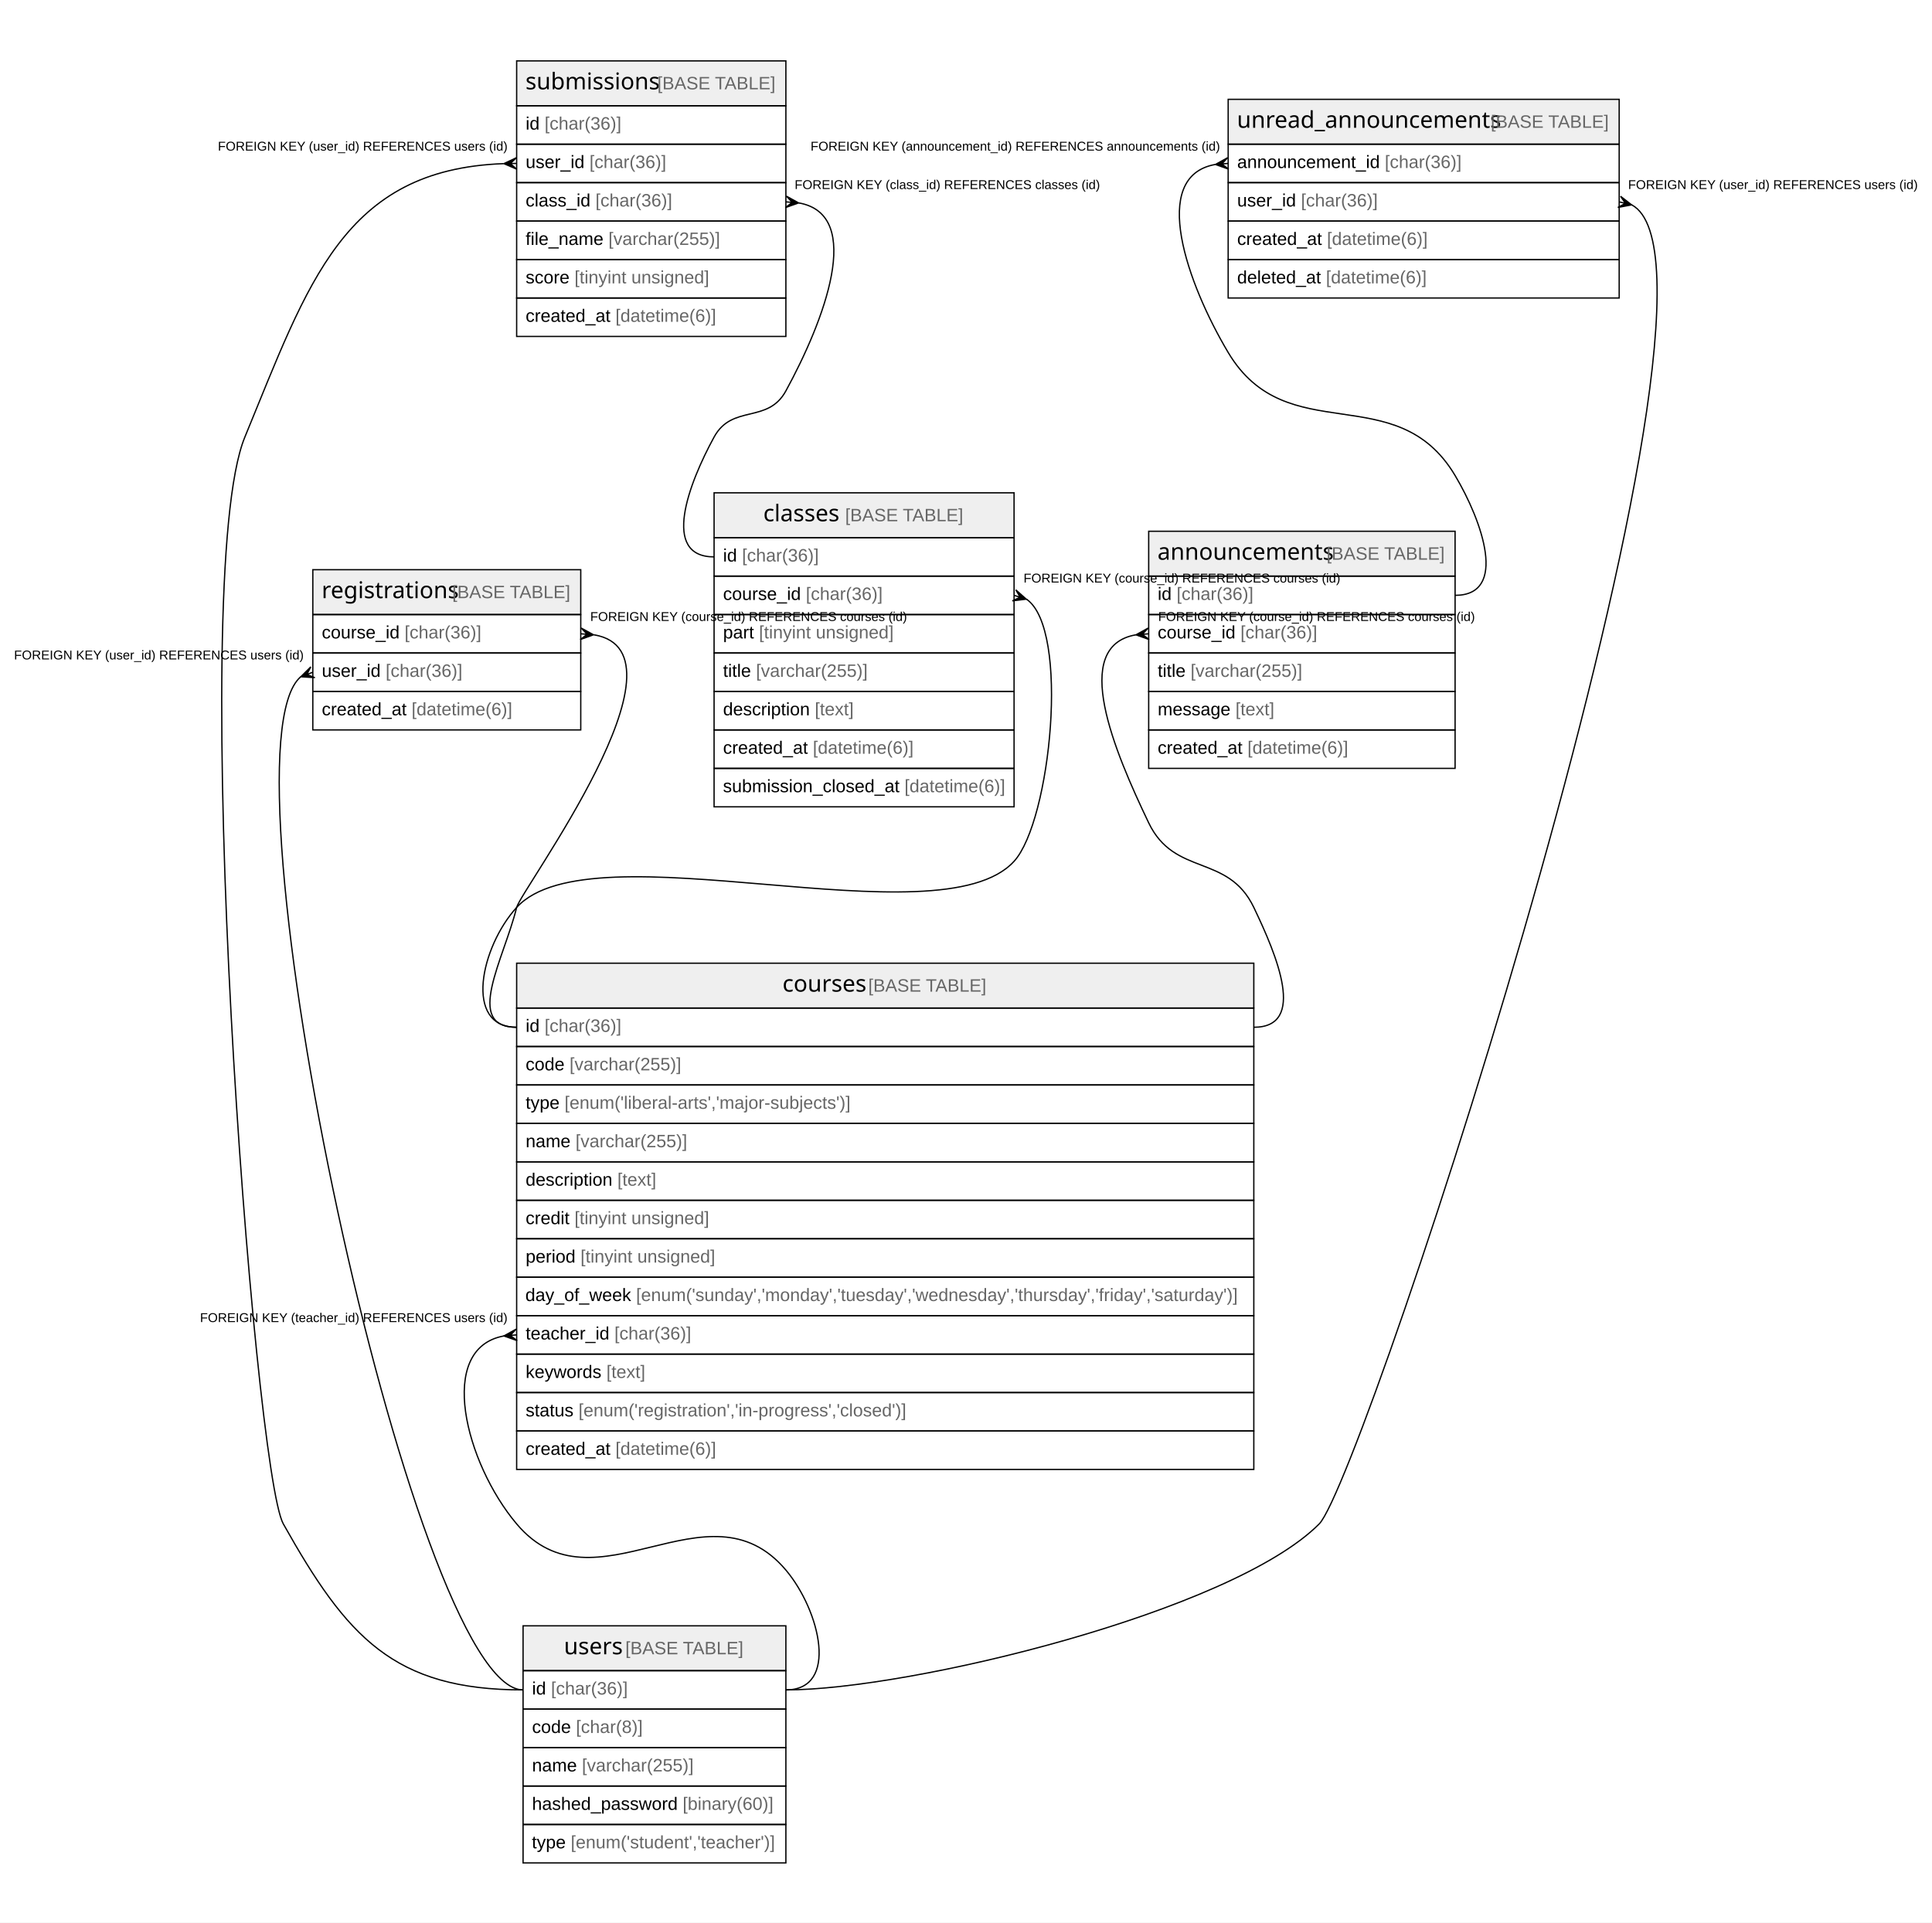
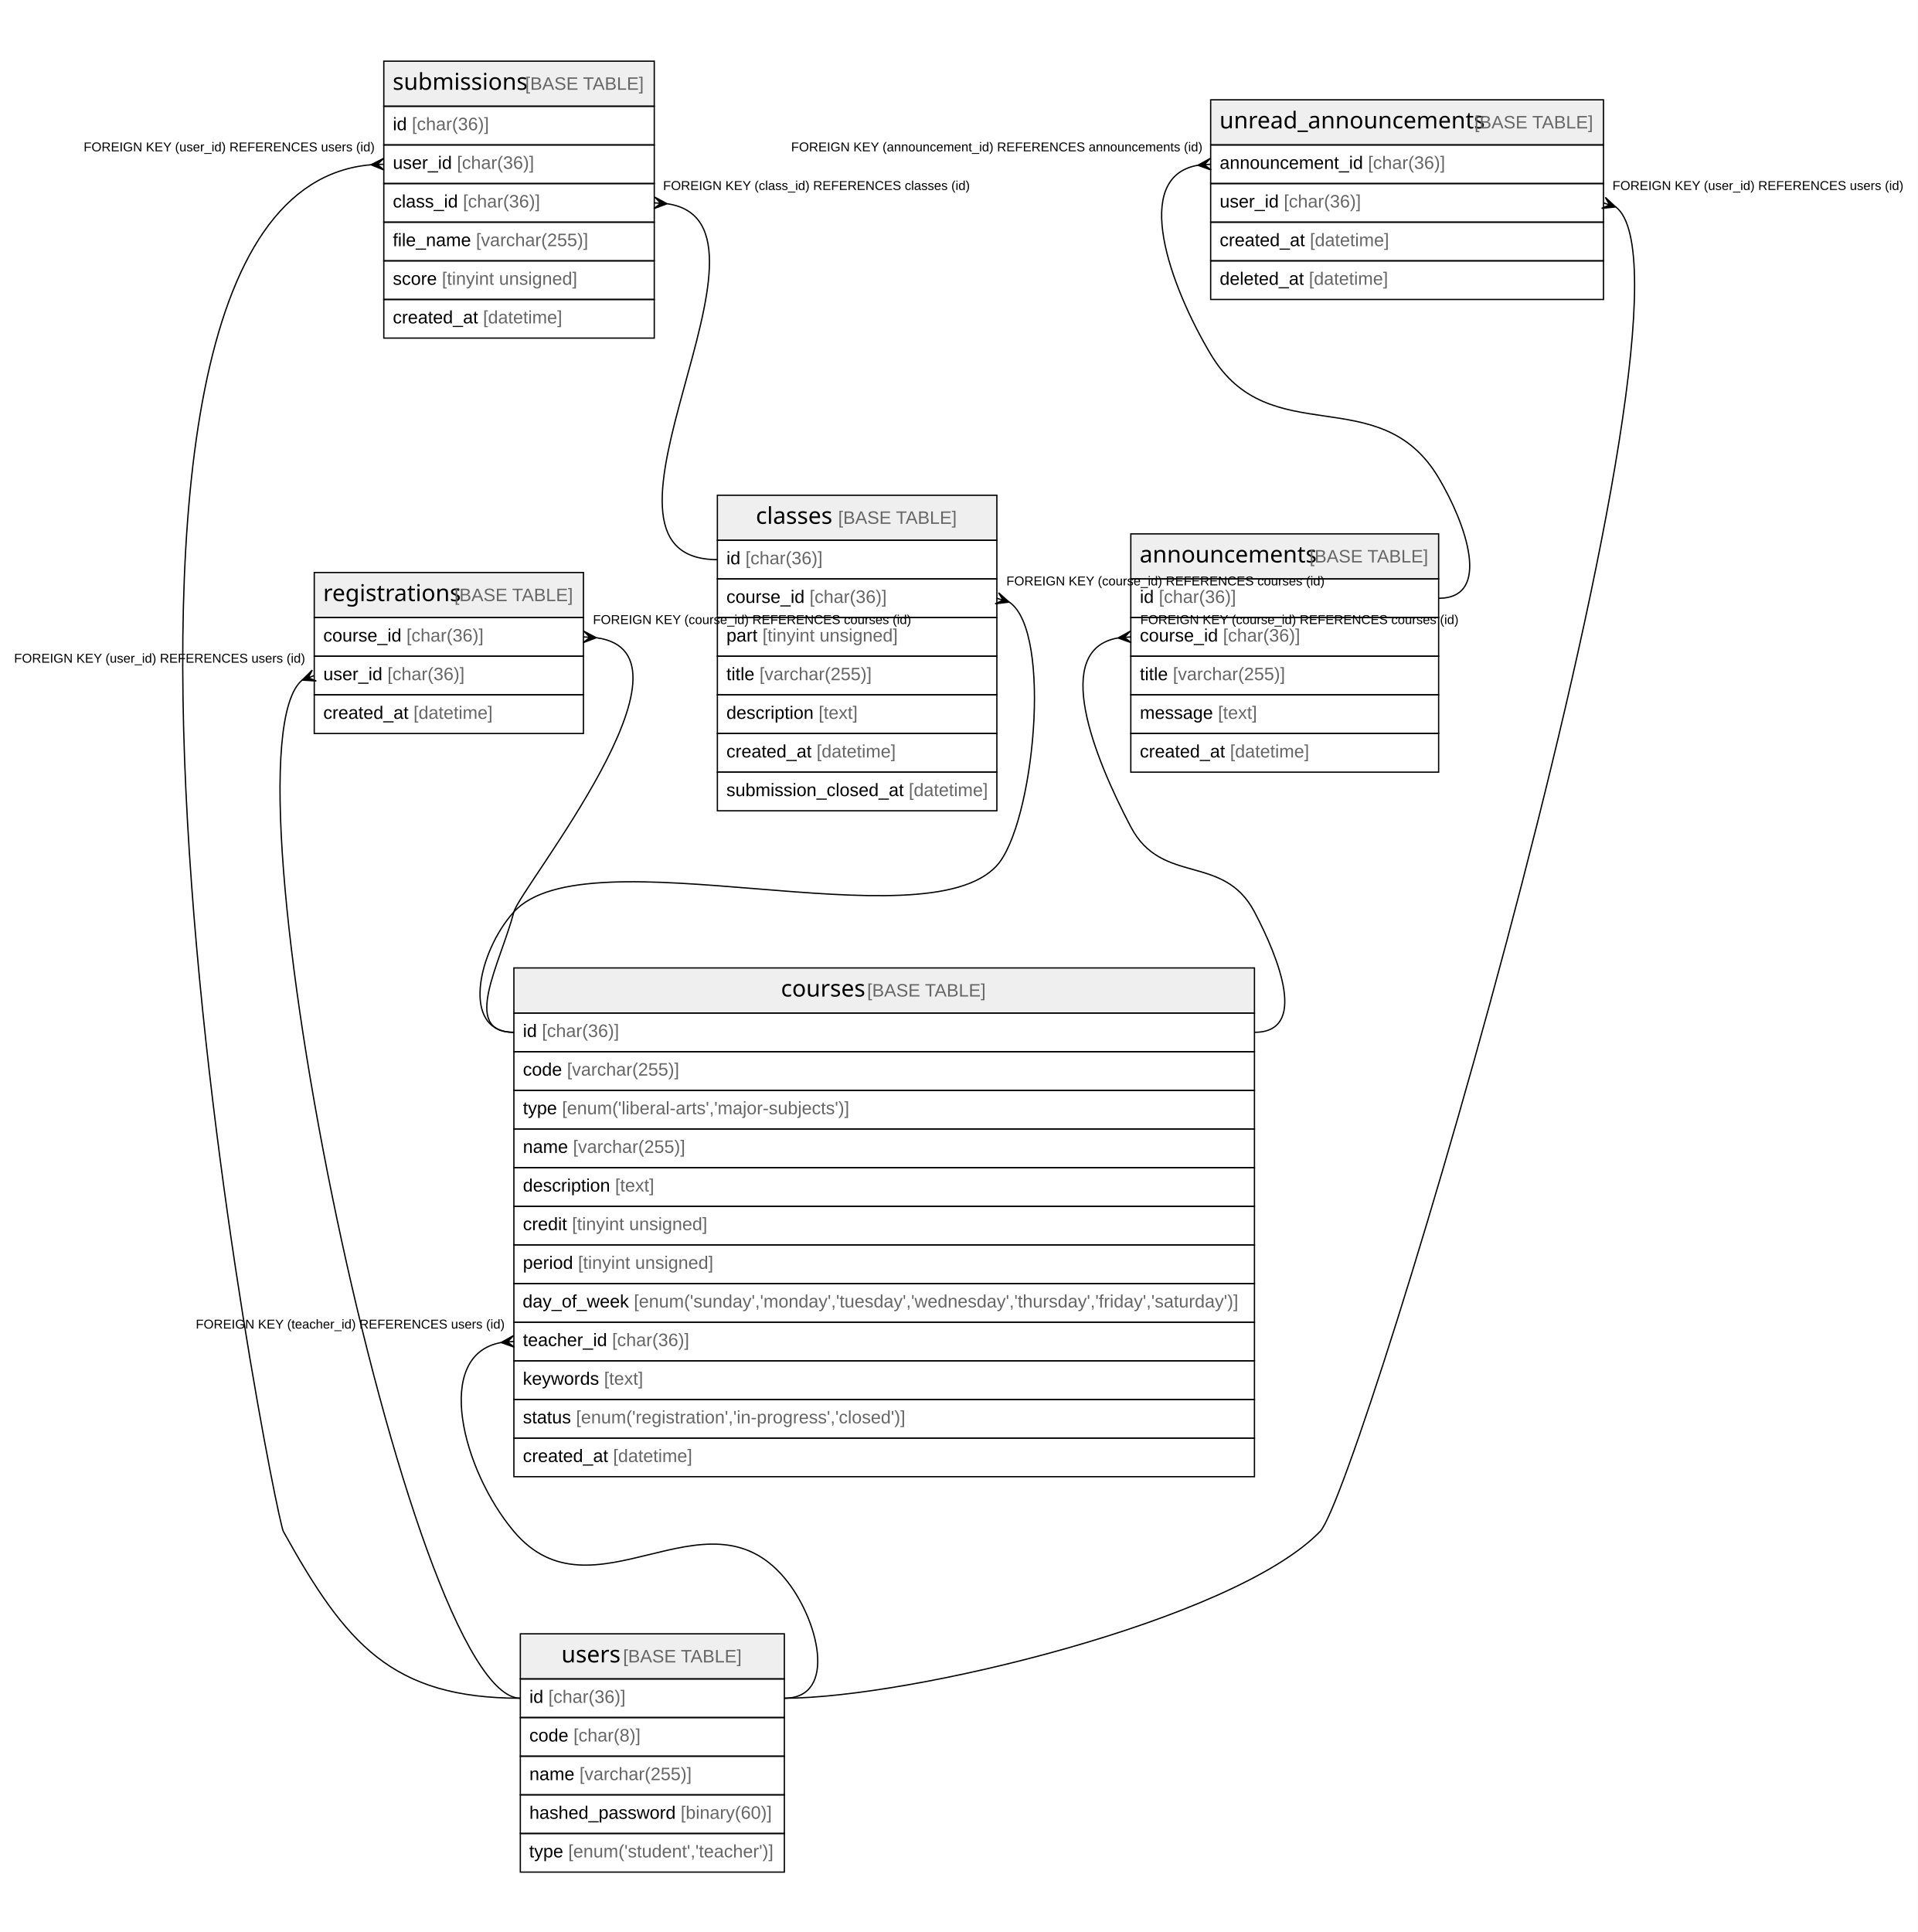
- <svg xmlns="http://www.w3.org/2000/svg" width="1507pt" height="1500pt" viewBox="0.00 0.00 1507.00 1500.00">
+ <svg xmlns="http://www.w3.org/2000/svg" width="1489pt" height="1500pt" viewBox="0.00 0.00 1489.00 1500.00">
  <g id="graph0" class="graph" transform="scale(1 1) rotate(0) translate(4 1496)">
-     <polygon fill="#ffffff" stroke="transparent" points="-4,4 -4,-1496 1503,-1496 1503,4 -4,4" />
+     <polygon fill="#ffffff" stroke="transparent" points="-4,4 -4,-1496 1485,-1496 1485,4 -4,4" />
    <g id="node1" class="node">
-       <polygon fill="#efefef" stroke="transparent" points="892,-1046.5 892,-1081.5 1131,-1081.5 1131,-1046.5 892,-1046.5" />
-       <polygon fill="none" stroke="#000000" points="892,-1046.5 892,-1081.5 1131,-1081.5 1131,-1046.5 892,-1046.5" />
-       <text text-anchor="start" x="898.848" y="-1059.3" font-family="Arial Bold" font-size="18.00" fill="#000000">announcements</text>
-       <text text-anchor="start" x="1026.898" y="-1059.3" font-family="Arial" font-size="14.00" fill="#000000"> </text>
-       <text text-anchor="start" x="1030.789" y="-1059.3" font-family="Arial" font-size="14.00" fill="#666666">[BASE TABLE]</text>
-       <polygon fill="none" stroke="#000000" points="892,-1016.5 892,-1046.5 1131,-1046.5 1131,-1016.5 892,-1016.5" />
-       <text text-anchor="start" x="899" y="-1027.9" font-family="Arial" font-size="14.00" fill="#000000">id </text>
-       <text text-anchor="start" x="913.78" y="-1027.9" font-family="Arial" font-size="14.00" fill="#666666">[char(36)]</text>
-       <polygon fill="none" stroke="#000000" points="892,-986.5 892,-1016.5 1131,-1016.5 1131,-986.5 892,-986.5" />
-       <text text-anchor="start" x="899" y="-997.9" font-family="Arial" font-size="14.00" fill="#000000">course_id </text>
-       <text text-anchor="start" x="963.571" y="-997.9" font-family="Arial" font-size="14.00" fill="#666666">[char(36)]</text>
-       <polygon fill="none" stroke="#000000" points="892,-956.5 892,-986.5 1131,-986.5 1131,-956.5 892,-956.5" />
-       <text text-anchor="start" x="899" y="-967.9" font-family="Arial" font-size="14.00" fill="#000000">title </text>
-       <text text-anchor="start" x="924.668" y="-967.9" font-family="Arial" font-size="14.00" fill="#666666">[varchar(255)]</text>
-       <polygon fill="none" stroke="#000000" points="892,-926.5 892,-956.5 1131,-956.5 1131,-926.5 892,-926.5" />
-       <text text-anchor="start" x="899" y="-937.9" font-family="Arial" font-size="14.00" fill="#000000">message </text>
-       <text text-anchor="start" x="959.682" y="-937.9" font-family="Arial" font-size="14.00" fill="#666666">[text]</text>
-       <polygon fill="none" stroke="#000000" points="892,-896.5 892,-926.5 1131,-926.5 1131,-896.5 892,-896.5" />
-       <text text-anchor="start" x="899" y="-907.9" font-family="Arial" font-size="14.00" fill="#000000">created_at </text>
-       <text text-anchor="start" x="969.028" y="-907.9" font-family="Arial" font-size="14.00" fill="#666666">[datetime(6)]</text>
+       <polygon fill="#efefef" stroke="transparent" points="874,-1046.5 874,-1081.5 1113,-1081.5 1113,-1046.5 874,-1046.5" />
+       <polygon fill="none" stroke="#000000" points="874,-1046.5 874,-1081.5 1113,-1081.5 1113,-1046.5 874,-1046.5" />
+       <text text-anchor="start" x="880.848" y="-1059.3" font-family="Arial Bold" font-size="18.00" fill="#000000">announcements</text>
+       <text text-anchor="start" x="1008.898" y="-1059.3" font-family="Arial" font-size="14.00" fill="#000000"> </text>
+       <text text-anchor="start" x="1012.789" y="-1059.3" font-family="Arial" font-size="14.00" fill="#666666">[BASE TABLE]</text>
+       <polygon fill="none" stroke="#000000" points="874,-1016.5 874,-1046.5 1113,-1046.5 1113,-1016.5 874,-1016.5" />
+       <text text-anchor="start" x="881" y="-1027.9" font-family="Arial" font-size="14.00" fill="#000000">id </text>
+       <text text-anchor="start" x="895.78" y="-1027.9" font-family="Arial" font-size="14.00" fill="#666666">[char(36)]</text>
+       <polygon fill="none" stroke="#000000" points="874,-986.5 874,-1016.5 1113,-1016.5 1113,-986.5 874,-986.5" />
+       <text text-anchor="start" x="881" y="-997.9" font-family="Arial" font-size="14.00" fill="#000000">course_id </text>
+       <text text-anchor="start" x="945.571" y="-997.9" font-family="Arial" font-size="14.00" fill="#666666">[char(36)]</text>
+       <polygon fill="none" stroke="#000000" points="874,-956.5 874,-986.5 1113,-986.5 1113,-956.5 874,-956.5" />
+       <text text-anchor="start" x="881" y="-967.9" font-family="Arial" font-size="14.00" fill="#000000">title </text>
+       <text text-anchor="start" x="906.668" y="-967.9" font-family="Arial" font-size="14.00" fill="#666666">[varchar(255)]</text>
+       <polygon fill="none" stroke="#000000" points="874,-926.5 874,-956.5 1113,-956.5 1113,-926.5 874,-926.5" />
+       <text text-anchor="start" x="881" y="-937.9" font-family="Arial" font-size="14.00" fill="#000000">message </text>
+       <text text-anchor="start" x="941.682" y="-937.9" font-family="Arial" font-size="14.00" fill="#666666">[text]</text>
+       <polygon fill="none" stroke="#000000" points="874,-896.5 874,-926.5 1113,-926.5 1113,-896.5 874,-896.5" />
+       <text text-anchor="start" x="881" y="-907.9" font-family="Arial" font-size="14.00" fill="#000000">created_at </text>
+       <text text-anchor="start" x="951.028" y="-907.9" font-family="Arial" font-size="14.00" fill="#666666">[datetime]</text>
    </g>
    <g id="node3" class="node">
-       <polygon fill="#efefef" stroke="transparent" points="399,-709.5 399,-744.5 974,-744.5 974,-709.5 399,-709.5" />
-       <polygon fill="none" stroke="#000000" points="399,-709.5 399,-744.5 974,-744.5 974,-709.5 399,-709.5" />
-       <text text-anchor="start" x="606.368" y="-722.3" font-family="Arial Bold" font-size="18.00" fill="#000000">courses</text>
-       <text text-anchor="start" x="669.379" y="-722.3" font-family="Arial" font-size="14.00" fill="#000000"> </text>
-       <text text-anchor="start" x="673.269" y="-722.3" font-family="Arial" font-size="14.00" fill="#666666">[BASE TABLE]</text>
-       <polygon fill="none" stroke="#000000" points="399,-679.5 399,-709.5 974,-709.5 974,-679.5 399,-679.5" />
-       <text text-anchor="start" x="406" y="-690.9" font-family="Arial" font-size="14.00" fill="#000000">id </text>
-       <text text-anchor="start" x="420.78" y="-690.9" font-family="Arial" font-size="14.00" fill="#666666">[char(36)]</text>
-       <polygon fill="none" stroke="#000000" points="399,-649.5 399,-679.5 974,-679.5 974,-649.5 399,-649.5" />
-       <text text-anchor="start" x="406" y="-660.9" font-family="Arial" font-size="14.00" fill="#000000">code </text>
-       <text text-anchor="start" x="440.238" y="-660.9" font-family="Arial" font-size="14.00" fill="#666666">[varchar(255)]</text>
-       <polygon fill="none" stroke="#000000" points="399,-619.5 399,-649.5 974,-649.5 974,-619.5 399,-619.5" />
-       <text text-anchor="start" x="406" y="-630.9" font-family="Arial" font-size="14.00" fill="#000000">type </text>
-       <text text-anchor="start" x="436.346" y="-630.9" font-family="Arial" font-size="14.00" fill="#666666">[enum('liberal-arts','major-subjects')]</text>
-       <polygon fill="none" stroke="#000000" points="399,-589.5 399,-619.5 974,-619.5 974,-589.5 399,-589.5" />
-       <text text-anchor="start" x="406" y="-600.9" font-family="Arial" font-size="14.00" fill="#000000">name </text>
-       <text text-anchor="start" x="444.899" y="-600.9" font-family="Arial" font-size="14.00" fill="#666666">[varchar(255)]</text>
-       <polygon fill="none" stroke="#000000" points="399,-559.5 399,-589.5 974,-589.5 974,-559.5 399,-559.5" />
-       <text text-anchor="start" x="406" y="-570.9" font-family="Arial" font-size="14.00" fill="#000000">description </text>
-       <text text-anchor="start" x="477.568" y="-570.9" font-family="Arial" font-size="14.00" fill="#666666">[text]</text>
-       <polygon fill="none" stroke="#000000" points="399,-529.5 399,-559.5 974,-559.5 974,-529.5 399,-529.5" />
-       <text text-anchor="start" x="406" y="-540.9" font-family="Arial" font-size="14.00" fill="#000000">credit </text>
-       <text text-anchor="start" x="444.114" y="-540.9" font-family="Arial" font-size="14.00" fill="#666666">[tinyint unsigned]</text>
-       <polygon fill="none" stroke="#000000" points="399,-499.5 399,-529.5 974,-529.5 974,-499.5 399,-499.5" />
-       <text text-anchor="start" x="406" y="-510.9" font-family="Arial" font-size="14.00" fill="#000000">period </text>
-       <text text-anchor="start" x="448.788" y="-510.9" font-family="Arial" font-size="14.00" fill="#666666">[tinyint unsigned]</text>
-       <polygon fill="none" stroke="#000000" points="399,-469.5 399,-499.5 974,-499.5 974,-469.5 399,-469.5" />
-       <text text-anchor="start" x="405.776" y="-480.9" font-family="Arial" font-size="14.00" fill="#000000">day_of_week </text>
-       <text text-anchor="start" x="492.142" y="-480.9" font-family="Arial" font-size="14.00" fill="#666666">[enum('sunday','monday','tuesday','wednesday','thursday','friday','saturday')]</text>
-       <polygon fill="none" stroke="#000000" points="399,-439.5 399,-469.5 974,-469.5 974,-439.5 399,-439.5" />
-       <text text-anchor="start" x="406" y="-450.9" font-family="Arial" font-size="14.00" fill="#000000">teacher_id </text>
-       <text text-anchor="start" x="475.244" y="-450.9" font-family="Arial" font-size="14.00" fill="#666666">[char(36)]</text>
-       <polygon fill="none" stroke="#000000" points="399,-409.5 399,-439.5 974,-439.5 974,-409.5 399,-409.5" />
-       <text text-anchor="start" x="406" y="-420.9" font-family="Arial" font-size="14.00" fill="#000000">keywords </text>
-       <text text-anchor="start" x="469.006" y="-420.9" font-family="Arial" font-size="14.00" fill="#666666">[text]</text>
-       <polygon fill="none" stroke="#000000" points="399,-379.5 399,-409.5 974,-409.5 974,-379.5 399,-379.5" />
-       <text text-anchor="start" x="406" y="-390.9" font-family="Arial" font-size="14.00" fill="#000000">status </text>
-       <text text-anchor="start" x="447.237" y="-390.9" font-family="Arial" font-size="14.00" fill="#666666">[enum('registration','in-progress','closed')]</text>
-       <polygon fill="none" stroke="#000000" points="399,-349.5 399,-379.5 974,-379.5 974,-349.5 399,-349.5" />
-       <text text-anchor="start" x="406" y="-360.9" font-family="Arial" font-size="14.00" fill="#000000">created_at </text>
-       <text text-anchor="start" x="476.028" y="-360.9" font-family="Arial" font-size="14.00" fill="#666666">[datetime(6)]</text>
+       <polygon fill="#efefef" stroke="transparent" points="395,-709.5 395,-744.5 970,-744.5 970,-709.5 395,-709.5" />
+       <polygon fill="none" stroke="#000000" points="395,-709.5 395,-744.5 970,-744.5 970,-709.5 395,-709.5" />
+       <text text-anchor="start" x="602.368" y="-722.3" font-family="Arial Bold" font-size="18.00" fill="#000000">courses</text>
+       <text text-anchor="start" x="665.379" y="-722.3" font-family="Arial" font-size="14.00" fill="#000000"> </text>
+       <text text-anchor="start" x="669.269" y="-722.3" font-family="Arial" font-size="14.00" fill="#666666">[BASE TABLE]</text>
+       <polygon fill="none" stroke="#000000" points="395,-679.5 395,-709.5 970,-709.5 970,-679.5 395,-679.5" />
+       <text text-anchor="start" x="402" y="-690.9" font-family="Arial" font-size="14.00" fill="#000000">id </text>
+       <text text-anchor="start" x="416.78" y="-690.9" font-family="Arial" font-size="14.00" fill="#666666">[char(36)]</text>
+       <polygon fill="none" stroke="#000000" points="395,-649.5 395,-679.5 970,-679.5 970,-649.5 395,-649.5" />
+       <text text-anchor="start" x="402" y="-660.9" font-family="Arial" font-size="14.00" fill="#000000">code </text>
+       <text text-anchor="start" x="436.238" y="-660.9" font-family="Arial" font-size="14.00" fill="#666666">[varchar(255)]</text>
+       <polygon fill="none" stroke="#000000" points="395,-619.5 395,-649.5 970,-649.5 970,-619.5 395,-619.5" />
+       <text text-anchor="start" x="402" y="-630.9" font-family="Arial" font-size="14.00" fill="#000000">type </text>
+       <text text-anchor="start" x="432.346" y="-630.9" font-family="Arial" font-size="14.00" fill="#666666">[enum('liberal-arts','major-subjects')]</text>
+       <polygon fill="none" stroke="#000000" points="395,-589.5 395,-619.5 970,-619.5 970,-589.5 395,-589.5" />
+       <text text-anchor="start" x="402" y="-600.9" font-family="Arial" font-size="14.00" fill="#000000">name </text>
+       <text text-anchor="start" x="440.899" y="-600.9" font-family="Arial" font-size="14.00" fill="#666666">[varchar(255)]</text>
+       <polygon fill="none" stroke="#000000" points="395,-559.5 395,-589.5 970,-589.5 970,-559.5 395,-559.5" />
+       <text text-anchor="start" x="402" y="-570.9" font-family="Arial" font-size="14.00" fill="#000000">description </text>
+       <text text-anchor="start" x="473.568" y="-570.9" font-family="Arial" font-size="14.00" fill="#666666">[text]</text>
+       <polygon fill="none" stroke="#000000" points="395,-529.5 395,-559.5 970,-559.5 970,-529.5 395,-529.5" />
+       <text text-anchor="start" x="402" y="-540.9" font-family="Arial" font-size="14.00" fill="#000000">credit </text>
+       <text text-anchor="start" x="440.114" y="-540.9" font-family="Arial" font-size="14.00" fill="#666666">[tinyint unsigned]</text>
+       <polygon fill="none" stroke="#000000" points="395,-499.5 395,-529.5 970,-529.5 970,-499.5 395,-499.5" />
+       <text text-anchor="start" x="402" y="-510.9" font-family="Arial" font-size="14.00" fill="#000000">period </text>
+       <text text-anchor="start" x="444.788" y="-510.9" font-family="Arial" font-size="14.00" fill="#666666">[tinyint unsigned]</text>
+       <polygon fill="none" stroke="#000000" points="395,-469.5 395,-499.5 970,-499.5 970,-469.5 395,-469.5" />
+       <text text-anchor="start" x="401.776" y="-480.9" font-family="Arial" font-size="14.00" fill="#000000">day_of_week </text>
+       <text text-anchor="start" x="488.142" y="-480.9" font-family="Arial" font-size="14.00" fill="#666666">[enum('sunday','monday','tuesday','wednesday','thursday','friday','saturday')]</text>
+       <polygon fill="none" stroke="#000000" points="395,-439.5 395,-469.5 970,-469.5 970,-439.5 395,-439.5" />
+       <text text-anchor="start" x="402" y="-450.9" font-family="Arial" font-size="14.00" fill="#000000">teacher_id </text>
+       <text text-anchor="start" x="471.244" y="-450.9" font-family="Arial" font-size="14.00" fill="#666666">[char(36)]</text>
+       <polygon fill="none" stroke="#000000" points="395,-409.5 395,-439.5 970,-439.5 970,-409.5 395,-409.5" />
+       <text text-anchor="start" x="402" y="-420.9" font-family="Arial" font-size="14.00" fill="#000000">keywords </text>
+       <text text-anchor="start" x="465.006" y="-420.9" font-family="Arial" font-size="14.00" fill="#666666">[text]</text>
+       <polygon fill="none" stroke="#000000" points="395,-379.5 395,-409.5 970,-409.5 970,-379.5 395,-379.5" />
+       <text text-anchor="start" x="402" y="-390.9" font-family="Arial" font-size="14.00" fill="#000000">status </text>
+       <text text-anchor="start" x="443.237" y="-390.9" font-family="Arial" font-size="14.00" fill="#666666">[enum('registration','in-progress','closed')]</text>
+       <polygon fill="none" stroke="#000000" points="395,-349.5 395,-379.5 970,-379.5 970,-349.5 395,-349.5" />
+       <text text-anchor="start" x="402" y="-360.9" font-family="Arial" font-size="14.00" fill="#000000">created_at </text>
+       <text text-anchor="start" x="472.028" y="-360.9" font-family="Arial" font-size="14.00" fill="#666666">[datetime]</text>
    </g>
    <g id="edge1" class="edge">
-       <path fill="none" stroke="#000000" d="M881.83,-1000.671C830.635,-991.583 865.293,-909.779 892,-854 912.203,-811.804 953.797,-830.196 974,-788 991.946,-750.519 1015.556,-694.5 974,-694.5" />
-       <polygon fill="#000000" stroke="#000000" points="882.033,-1000.687 891.634,-1005.985 887.016,-1001.094 892,-1001.5 892,-1001.5 892,-1001.5 887.016,-1001.094 892.366,-997.015 882.033,-1000.687 882.033,-1000.687" />
-       <text text-anchor="start" x="899.386" y="-1011.5" font-family="Arial" font-size="10.00" fill="#000000">FOREIGN KEY (course_id) REFERENCES courses (id)</text>
+       <path fill="none" stroke="#000000" d="M863.81,-1000.661C812.399,-991.464 845.209,-908.732 874,-854 898.105,-808.176 945.895,-833.824 970,-788 989.346,-751.222 1011.556,-694.5 970,-694.5" />
+       <polygon fill="#000000" stroke="#000000" points="864.034,-1000.679 873.631,-1005.985 869.017,-1001.09 874,-1001.5 874,-1001.5 874,-1001.5 869.017,-1001.09 874.369,-997.015 864.034,-1000.679 864.034,-1000.679" />
+       <text text-anchor="start" x="881.386" y="-1011.5" font-family="Arial" font-size="10.00" fill="#000000">FOREIGN KEY (course_id) REFERENCES courses (id)</text>
    </g>
    <g id="node2" class="node">
-       <polygon fill="#efefef" stroke="transparent" points="553,-1076.5 553,-1111.5 787,-1111.5 787,-1076.5 553,-1076.5" />
-       <polygon fill="none" stroke="#000000" points="553,-1076.5 553,-1111.5 787,-1111.5 787,-1076.5 553,-1076.5" />
-       <text text-anchor="start" x="591.37" y="-1089.3" font-family="Arial Bold" font-size="18.00" fill="#000000">classes</text>
-       <text text-anchor="start" x="651.376" y="-1089.3" font-family="Arial" font-size="14.00" fill="#000000"> </text>
-       <text text-anchor="start" x="655.267" y="-1089.3" font-family="Arial" font-size="14.00" fill="#666666">[BASE TABLE]</text>
-       <polygon fill="none" stroke="#000000" points="553,-1046.5 553,-1076.5 787,-1076.5 787,-1046.5 553,-1046.5" />
+       <polygon fill="#efefef" stroke="transparent" points="553,-1076.5 553,-1111.5 770,-1111.5 770,-1076.5 553,-1076.5" />
+       <polygon fill="none" stroke="#000000" points="553,-1076.5 553,-1111.5 770,-1111.5 770,-1076.5 553,-1076.5" />
+       <text text-anchor="start" x="582.87" y="-1089.3" font-family="Arial Bold" font-size="18.00" fill="#000000">classes</text>
+       <text text-anchor="start" x="642.876" y="-1089.3" font-family="Arial" font-size="14.00" fill="#000000"> </text>
+       <text text-anchor="start" x="646.767" y="-1089.3" font-family="Arial" font-size="14.00" fill="#666666">[BASE TABLE]</text>
+       <polygon fill="none" stroke="#000000" points="553,-1046.5 553,-1076.5 770,-1076.5 770,-1046.5 553,-1046.5" />
      <text text-anchor="start" x="560" y="-1057.9" font-family="Arial" font-size="14.00" fill="#000000">id </text>
      <text text-anchor="start" x="574.78" y="-1057.9" font-family="Arial" font-size="14.00" fill="#666666">[char(36)]</text>
-       <polygon fill="none" stroke="#000000" points="553,-1016.5 553,-1046.5 787,-1046.5 787,-1016.5 553,-1016.5" />
+       <polygon fill="none" stroke="#000000" points="553,-1016.5 553,-1046.5 770,-1046.5 770,-1016.5 553,-1016.5" />
      <text text-anchor="start" x="560" y="-1027.9" font-family="Arial" font-size="14.00" fill="#000000">course_id </text>
      <text text-anchor="start" x="624.571" y="-1027.9" font-family="Arial" font-size="14.00" fill="#666666">[char(36)]</text>
-       <polygon fill="none" stroke="#000000" points="553,-986.5 553,-1016.5 787,-1016.5 787,-986.5 553,-986.5" />
+       <polygon fill="none" stroke="#000000" points="553,-986.5 553,-1016.5 770,-1016.5 770,-986.5 553,-986.5" />
      <text text-anchor="start" x="560" y="-997.9" font-family="Arial" font-size="14.00" fill="#000000">part </text>
      <text text-anchor="start" x="588.007" y="-997.9" font-family="Arial" font-size="14.00" fill="#666666">[tinyint unsigned]</text>
-       <polygon fill="none" stroke="#000000" points="553,-956.5 553,-986.5 787,-986.5 787,-956.5 553,-956.5" />
+       <polygon fill="none" stroke="#000000" points="553,-956.5 553,-986.5 770,-986.5 770,-956.5 553,-956.5" />
      <text text-anchor="start" x="560" y="-967.9" font-family="Arial" font-size="14.00" fill="#000000">title </text>
      <text text-anchor="start" x="585.668" y="-967.9" font-family="Arial" font-size="14.00" fill="#666666">[varchar(255)]</text>
-       <polygon fill="none" stroke="#000000" points="553,-926.5 553,-956.5 787,-956.5 787,-926.5 553,-926.5" />
+       <polygon fill="none" stroke="#000000" points="553,-926.5 553,-956.5 770,-956.5 770,-926.5 553,-926.5" />
      <text text-anchor="start" x="560" y="-937.9" font-family="Arial" font-size="14.00" fill="#000000">description </text>
      <text text-anchor="start" x="631.568" y="-937.9" font-family="Arial" font-size="14.00" fill="#666666">[text]</text>
-       <polygon fill="none" stroke="#000000" points="553,-896.5 553,-926.5 787,-926.5 787,-896.5 553,-896.5" />
+       <polygon fill="none" stroke="#000000" points="553,-896.5 553,-926.5 770,-926.5 770,-896.5 553,-896.5" />
      <text text-anchor="start" x="560" y="-907.9" font-family="Arial" font-size="14.00" fill="#000000">created_at </text>
-       <text text-anchor="start" x="630.028" y="-907.9" font-family="Arial" font-size="14.00" fill="#666666">[datetime(6)]</text>
-       <polygon fill="none" stroke="#000000" points="553,-866.5 553,-896.5 787,-896.5 787,-866.5 553,-866.5" />
-       <text text-anchor="start" x="559.924" y="-877.9" font-family="Arial" font-size="14.00" fill="#000000">submission_closed_at </text>
-       <text text-anchor="start" x="701.512" y="-877.9" font-family="Arial" font-size="14.00" fill="#666666">[datetime(6)]</text>
+       <text text-anchor="start" x="630.028" y="-907.9" font-family="Arial" font-size="14.00" fill="#666666">[datetime]</text>
+       <polygon fill="none" stroke="#000000" points="553,-866.5 553,-896.5 770,-896.5 770,-866.5 553,-866.5" />
+       <text text-anchor="start" x="559.976" y="-877.9" font-family="Arial" font-size="14.00" fill="#000000">submission_closed_at </text>
+       <text text-anchor="start" x="701.564" y="-877.9" font-family="Arial" font-size="14.00" fill="#666666">[datetime]</text>
    </g>
    <g id="edge2" class="edge">
-       <path fill="none" stroke="#000000" d="M796.709,-1028.474C830.662,-1005.253 815.636,-855.416 787,-824 728.667,-760.004 457.333,-851.996 399,-788 371.006,-757.288 357.444,-694.5 399,-694.5" />
-       <polygon fill="#000000" stroke="#000000" points="796.547,-1028.524 785.661,-1027.204 791.774,-1030.012 787,-1031.5 787,-1031.5 787,-1031.5 791.774,-1030.012 788.339,-1035.796 796.547,-1028.524 796.547,-1028.524" />
-       <text text-anchor="start" x="794.386" y="-1041.5" font-family="Arial" font-size="10.00" fill="#000000">FOREIGN KEY (course_id) REFERENCES courses (id)</text>
+       <path fill="none" stroke="#000000" d="M779.708,-1028.475C813.654,-1005.26 798.586,-855.462 770,-824 713.703,-762.04 451.297,-849.96 395,-788 367.055,-757.244 353.444,-694.5 395,-694.5" />
+       <polygon fill="#000000" stroke="#000000" points="779.547,-1028.525 768.661,-1027.204 774.774,-1030.012 770,-1031.5 770,-1031.5 770,-1031.5 774.774,-1030.012 771.339,-1035.796 779.547,-1028.525 779.547,-1028.525" />
+       <text text-anchor="start" x="777.386" y="-1041.5" font-family="Arial" font-size="10.00" fill="#000000">FOREIGN KEY (course_id) REFERENCES courses (id)</text>
    </g>
    <g id="node7" class="node">
-       <polygon fill="#efefef" stroke="transparent" points="404,-192.5 404,-227.5 609,-227.5 609,-192.5 404,-192.5" />
-       <polygon fill="none" stroke="#000000" points="404,-192.5 404,-227.5 609,-227.5 609,-192.5 404,-192.5" />
-       <text text-anchor="start" x="435.871" y="-205.3" font-family="Arial Bold" font-size="18.00" fill="#000000">users</text>
-       <text text-anchor="start" x="479.875" y="-205.3" font-family="Arial" font-size="14.00" fill="#000000"> </text>
-       <text text-anchor="start" x="483.766" y="-205.3" font-family="Arial" font-size="14.00" fill="#666666">[BASE TABLE]</text>
-       <polygon fill="none" stroke="#000000" points="404,-162.5 404,-192.5 609,-192.5 609,-162.5 404,-162.5" />
-       <text text-anchor="start" x="411" y="-173.9" font-family="Arial" font-size="14.00" fill="#000000">id </text>
-       <text text-anchor="start" x="425.78" y="-173.9" font-family="Arial" font-size="14.00" fill="#666666">[char(36)]</text>
-       <polygon fill="none" stroke="#000000" points="404,-132.5 404,-162.5 609,-162.5 609,-132.5 404,-132.5" />
-       <text text-anchor="start" x="411" y="-143.9" font-family="Arial" font-size="14.00" fill="#000000">code </text>
-       <text text-anchor="start" x="445.238" y="-143.9" font-family="Arial" font-size="14.00" fill="#666666">[char(8)]</text>
-       <polygon fill="none" stroke="#000000" points="404,-102.5 404,-132.5 609,-132.5 609,-102.5 404,-102.5" />
-       <text text-anchor="start" x="411" y="-113.9" font-family="Arial" font-size="14.00" fill="#000000">name </text>
-       <text text-anchor="start" x="449.899" y="-113.9" font-family="Arial" font-size="14.00" fill="#666666">[varchar(255)]</text>
-       <polygon fill="none" stroke="#000000" points="404,-72.5 404,-102.5 609,-102.5 609,-72.5 404,-72.5" />
-       <text text-anchor="start" x="411" y="-83.9" font-family="Arial" font-size="14.00" fill="#000000">hashed_password </text>
-       <text text-anchor="start" x="528.484" y="-83.9" font-family="Arial" font-size="14.00" fill="#666666">[binary(60)]</text>
-       <polygon fill="none" stroke="#000000" points="404,-42.5 404,-72.5 609,-72.5 609,-42.5 404,-42.5" />
-       <text text-anchor="start" x="410.844" y="-53.9" font-family="Arial" font-size="14.00" fill="#000000">type </text>
-       <text text-anchor="start" x="441.191" y="-53.9" font-family="Arial" font-size="14.00" fill="#666666">[enum('student','teacher')]</text>
+       <polygon fill="#efefef" stroke="transparent" points="400,-192.5 400,-227.5 605,-227.5 605,-192.5 400,-192.5" />
+       <polygon fill="none" stroke="#000000" points="400,-192.5 400,-227.5 605,-227.5 605,-192.5 400,-192.5" />
+       <text text-anchor="start" x="431.871" y="-205.3" font-family="Arial Bold" font-size="18.00" fill="#000000">users</text>
+       <text text-anchor="start" x="475.875" y="-205.3" font-family="Arial" font-size="14.00" fill="#000000"> </text>
+       <text text-anchor="start" x="479.766" y="-205.3" font-family="Arial" font-size="14.00" fill="#666666">[BASE TABLE]</text>
+       <polygon fill="none" stroke="#000000" points="400,-162.5 400,-192.5 605,-192.5 605,-162.5 400,-162.5" />
+       <text text-anchor="start" x="407" y="-173.9" font-family="Arial" font-size="14.00" fill="#000000">id </text>
+       <text text-anchor="start" x="421.78" y="-173.9" font-family="Arial" font-size="14.00" fill="#666666">[char(36)]</text>
+       <polygon fill="none" stroke="#000000" points="400,-132.5 400,-162.5 605,-162.5 605,-132.5 400,-132.5" />
+       <text text-anchor="start" x="407" y="-143.9" font-family="Arial" font-size="14.00" fill="#000000">code </text>
+       <text text-anchor="start" x="441.238" y="-143.9" font-family="Arial" font-size="14.00" fill="#666666">[char(8)]</text>
+       <polygon fill="none" stroke="#000000" points="400,-102.5 400,-132.5 605,-132.5 605,-102.5 400,-102.5" />
+       <text text-anchor="start" x="407" y="-113.9" font-family="Arial" font-size="14.00" fill="#000000">name </text>
+       <text text-anchor="start" x="445.899" y="-113.9" font-family="Arial" font-size="14.00" fill="#666666">[varchar(255)]</text>
+       <polygon fill="none" stroke="#000000" points="400,-72.5 400,-102.5 605,-102.5 605,-72.5 400,-72.5" />
+       <text text-anchor="start" x="407" y="-83.9" font-family="Arial" font-size="14.00" fill="#000000">hashed_password </text>
+       <text text-anchor="start" x="524.484" y="-83.9" font-family="Arial" font-size="14.00" fill="#666666">[binary(60)]</text>
+       <polygon fill="none" stroke="#000000" points="400,-42.5 400,-72.5 605,-72.5 605,-42.5 400,-42.5" />
+       <text text-anchor="start" x="406.844" y="-53.9" font-family="Arial" font-size="14.00" fill="#000000">type </text>
+       <text text-anchor="start" x="437.191" y="-53.9" font-family="Arial" font-size="14.00" fill="#666666">[enum('student','teacher')]</text>
    </g>
    <g id="edge3" class="edge">
-       <path fill="none" stroke="#000000" d="M389.031,-453.65C336.049,-443.99 359.053,-354.377 399,-307 460.041,-234.605 547.959,-343.396 609,-271 635.787,-239.23 650.556,-177.5 609,-177.5" />
-       <polygon fill="#000000" stroke="#000000" points="389.036,-453.65 398.618,-458.984 394.018,-454.075 399,-454.5 399,-454.5 399,-454.5 394.018,-454.075 399.382,-450.016 389.036,-453.65 389.036,-453.65" />
-       <text text-anchor="start" x="151.996" y="-464.5" font-family="Arial" font-size="10.00" fill="#000000">FOREIGN KEY (teacher_id) REFERENCES users (id)</text>
+       <path fill="none" stroke="#000000" d="M385.031,-453.65C332.049,-443.99 355.053,-354.377 395,-307 456.041,-234.605 543.959,-343.396 605,-271 631.787,-239.23 646.556,-177.5 605,-177.5" />
+       <polygon fill="#000000" stroke="#000000" points="385.036,-453.65 394.618,-458.984 390.018,-454.075 395,-454.5 395,-454.5 395,-454.5 390.018,-454.075 395.382,-450.016 385.036,-453.65 385.036,-453.65" />
+       <text text-anchor="start" x="147.996" y="-464.5" font-family="Arial" font-size="10.00" fill="#000000">FOREIGN KEY (teacher_id) REFERENCES users (id)</text>
    </g>
    <g id="node4" class="node">
      <polygon fill="#efefef" stroke="transparent" points="240,-1016.5 240,-1051.5 449,-1051.5 449,-1016.5 240,-1016.5" />
      <polygon fill="none" stroke="#000000" points="240,-1016.5 240,-1051.5 449,-1051.5 449,-1016.5 240,-1016.5" />
      <text text-anchor="start" x="246.869" y="-1029.3" font-family="Arial Bold" font-size="18.00" fill="#000000">registrations</text>
      <text text-anchor="start" x="344.877" y="-1029.3" font-family="Arial" font-size="14.00" fill="#000000"> </text>
      <text text-anchor="start" x="348.768" y="-1029.3" font-family="Arial" font-size="14.00" fill="#666666">[BASE TABLE]</text>
      <polygon fill="none" stroke="#000000" points="240,-986.5 240,-1016.5 449,-1016.5 449,-986.5 240,-986.5" />
      <text text-anchor="start" x="247" y="-997.9" font-family="Arial" font-size="14.00" fill="#000000">course_id </text>
      <text text-anchor="start" x="311.571" y="-997.9" font-family="Arial" font-size="14.00" fill="#666666">[char(36)]</text>
      <polygon fill="none" stroke="#000000" points="240,-956.5 240,-986.5 449,-986.5 449,-956.5 240,-956.5" />
      <text text-anchor="start" x="247" y="-967.9" font-family="Arial" font-size="14.00" fill="#000000">user_id </text>
      <text text-anchor="start" x="296.788" y="-967.9" font-family="Arial" font-size="14.00" fill="#666666">[char(36)]</text>
      <polygon fill="none" stroke="#000000" points="240,-926.5 240,-956.5 449,-956.5 449,-926.5 240,-926.5" />
      <text text-anchor="start" x="247" y="-937.9" font-family="Arial" font-size="14.00" fill="#000000">created_at </text>
-       <text text-anchor="start" x="317.028" y="-937.9" font-family="Arial" font-size="14.00" fill="#666666">[datetime(6)]</text>
+       <text text-anchor="start" x="317.028" y="-937.9" font-family="Arial" font-size="14.00" fill="#666666">[datetime]</text>
    </g>
    <g id="edge4" class="edge">
-       <path fill="none" stroke="#000000" d="M459.378,-1000.697C540.514,-986.972 402.375,-801.788 399,-788 389.119,-747.636 357.444,-694.5 399,-694.5" />
-       <polygon fill="#000000" stroke="#000000" points="458.97,-1000.728 448.653,-997.013 453.985,-1001.114 449,-1001.5 449,-1001.5 449,-1001.5 453.985,-1001.114 449.347,-1005.987 458.97,-1000.728 458.97,-1000.728" />
+       <path fill="none" stroke="#000000" d="M459.036,-1000.871C548.141,-988.793 399.871,-806.596 395,-788 384.47,-747.801 353.444,-694.5 395,-694.5" />
+       <polygon fill="#000000" stroke="#000000" points="458.98,-1000.874 448.719,-997.009 453.99,-1001.187 449,-1001.5 449,-1001.5 449,-1001.5 453.99,-1001.187 449.281,-1005.991 458.98,-1000.874 458.98,-1000.874" />
      <text text-anchor="start" x="456.386" y="-1011.5" font-family="Arial" font-size="10.00" fill="#000000">FOREIGN KEY (course_id) REFERENCES courses (id)</text>
    </g>
    <g id="edge5" class="edge">
-       <path fill="none" stroke="#000000" d="M230.587,-967.96C162.615,-910.68 317.435,-177.5 404,-177.5" />
-       <polygon fill="#000000" stroke="#000000" points="230.64,-967.98 238.416,-975.712 235.32,-969.74 240,-971.5 240,-971.5 240,-971.5 235.32,-969.74 241.584,-967.288 230.64,-967.98 230.64,-967.98" />
+       <path fill="none" stroke="#000000" d="M230.579,-967.96C162.398,-910.68 313.52,-177.5 400,-177.5" />
+       <polygon fill="#000000" stroke="#000000" points="230.639,-967.982 238.417,-975.712 235.32,-969.741 240,-971.5 240,-971.5 240,-971.5 235.32,-969.741 241.583,-967.288 230.639,-967.982 230.639,-967.982" />
      <text text-anchor="start" x="6.945" y="-981.5" font-family="Arial" font-size="10.00" fill="#000000">FOREIGN KEY (user_id) REFERENCES users (id)</text>
    </g>
    <g id="node5" class="node">
-       <polygon fill="#efefef" stroke="transparent" points="399,-1413.5 399,-1448.5 609,-1448.5 609,-1413.5 399,-1413.5" />
-       <polygon fill="none" stroke="#000000" points="399,-1413.5 399,-1448.5 609,-1448.5 609,-1413.5 399,-1413.5" />
-       <text text-anchor="start" x="405.87" y="-1426.3" font-family="Arial Bold" font-size="18.00" fill="#000000">submissions</text>
-       <text text-anchor="start" x="504.876" y="-1426.3" font-family="Arial" font-size="14.00" fill="#000000"> </text>
-       <text text-anchor="start" x="508.766" y="-1426.3" font-family="Arial" font-size="14.00" fill="#666666">[BASE TABLE]</text>
-       <polygon fill="none" stroke="#000000" points="399,-1383.5 399,-1413.5 609,-1413.5 609,-1383.5 399,-1383.5" />
-       <text text-anchor="start" x="406" y="-1394.9" font-family="Arial" font-size="14.00" fill="#000000">id </text>
-       <text text-anchor="start" x="420.78" y="-1394.9" font-family="Arial" font-size="14.00" fill="#666666">[char(36)]</text>
-       <polygon fill="none" stroke="#000000" points="399,-1353.5 399,-1383.5 609,-1383.5 609,-1353.5 399,-1353.5" />
-       <text text-anchor="start" x="406" y="-1364.9" font-family="Arial" font-size="14.00" fill="#000000">user_id </text>
-       <text text-anchor="start" x="455.788" y="-1364.9" font-family="Arial" font-size="14.00" fill="#666666">[char(36)]</text>
-       <polygon fill="none" stroke="#000000" points="399,-1323.5 399,-1353.5 609,-1353.5 609,-1323.5 399,-1323.5" />
-       <text text-anchor="start" x="406" y="-1334.9" font-family="Arial" font-size="14.00" fill="#000000">class_id </text>
-       <text text-anchor="start" x="460.452" y="-1334.9" font-family="Arial" font-size="14.00" fill="#666666">[char(36)]</text>
-       <polygon fill="none" stroke="#000000" points="399,-1293.5 399,-1323.5 609,-1323.5 609,-1293.5 399,-1293.5" />
-       <text text-anchor="start" x="406" y="-1304.9" font-family="Arial" font-size="14.00" fill="#000000">file_name </text>
-       <text text-anchor="start" x="470.568" y="-1304.9" font-family="Arial" font-size="14.00" fill="#666666">[varchar(255)]</text>
-       <polygon fill="none" stroke="#000000" points="399,-1263.5 399,-1293.5 609,-1293.5 609,-1263.5 399,-1263.5" />
-       <text text-anchor="start" x="406" y="-1274.9" font-family="Arial" font-size="14.00" fill="#000000">score </text>
-       <text text-anchor="start" x="444.116" y="-1274.9" font-family="Arial" font-size="14.00" fill="#666666">[tinyint unsigned]</text>
-       <polygon fill="none" stroke="#000000" points="399,-1233.5 399,-1263.5 609,-1263.5 609,-1233.5 399,-1233.5" />
-       <text text-anchor="start" x="406" y="-1244.9" font-family="Arial" font-size="14.00" fill="#000000">created_at </text>
-       <text text-anchor="start" x="476.028" y="-1244.9" font-family="Arial" font-size="14.00" fill="#666666">[datetime(6)]</text>
+       <polygon fill="#efefef" stroke="transparent" points="294,-1413.5 294,-1448.5 504,-1448.5 504,-1413.5 294,-1413.5" />
+       <polygon fill="none" stroke="#000000" points="294,-1413.5 294,-1448.5 504,-1448.5 504,-1413.5 294,-1413.5" />
+       <text text-anchor="start" x="300.87" y="-1426.3" font-family="Arial Bold" font-size="18.00" fill="#000000">submissions</text>
+       <text text-anchor="start" x="399.876" y="-1426.3" font-family="Arial" font-size="14.00" fill="#000000"> </text>
+       <text text-anchor="start" x="403.766" y="-1426.3" font-family="Arial" font-size="14.00" fill="#666666">[BASE TABLE]</text>
+       <polygon fill="none" stroke="#000000" points="294,-1383.5 294,-1413.5 504,-1413.5 504,-1383.5 294,-1383.5" />
+       <text text-anchor="start" x="301" y="-1394.9" font-family="Arial" font-size="14.00" fill="#000000">id </text>
+       <text text-anchor="start" x="315.78" y="-1394.9" font-family="Arial" font-size="14.00" fill="#666666">[char(36)]</text>
+       <polygon fill="none" stroke="#000000" points="294,-1353.5 294,-1383.5 504,-1383.5 504,-1353.5 294,-1353.5" />
+       <text text-anchor="start" x="301" y="-1364.9" font-family="Arial" font-size="14.00" fill="#000000">user_id </text>
+       <text text-anchor="start" x="350.788" y="-1364.9" font-family="Arial" font-size="14.00" fill="#666666">[char(36)]</text>
+       <polygon fill="none" stroke="#000000" points="294,-1323.5 294,-1353.5 504,-1353.5 504,-1323.5 294,-1323.5" />
+       <text text-anchor="start" x="301" y="-1334.9" font-family="Arial" font-size="14.00" fill="#000000">class_id </text>
+       <text text-anchor="start" x="355.452" y="-1334.9" font-family="Arial" font-size="14.00" fill="#666666">[char(36)]</text>
+       <polygon fill="none" stroke="#000000" points="294,-1293.5 294,-1323.5 504,-1323.5 504,-1293.5 294,-1293.5" />
+       <text text-anchor="start" x="301" y="-1304.9" font-family="Arial" font-size="14.00" fill="#000000">file_name </text>
+       <text text-anchor="start" x="365.568" y="-1304.9" font-family="Arial" font-size="14.00" fill="#666666">[varchar(255)]</text>
+       <polygon fill="none" stroke="#000000" points="294,-1263.5 294,-1293.5 504,-1293.5 504,-1263.5 294,-1263.5" />
+       <text text-anchor="start" x="301" y="-1274.9" font-family="Arial" font-size="14.00" fill="#000000">score </text>
+       <text text-anchor="start" x="339.116" y="-1274.9" font-family="Arial" font-size="14.00" fill="#666666">[tinyint unsigned]</text>
+       <polygon fill="none" stroke="#000000" points="294,-1233.5 294,-1263.5 504,-1263.5 504,-1233.5 294,-1233.5" />
+       <text text-anchor="start" x="301" y="-1244.9" font-family="Arial" font-size="14.00" fill="#000000">created_at </text>
+       <text text-anchor="start" x="371.028" y="-1244.9" font-family="Arial" font-size="14.00" fill="#666666">[datetime]</text>
    </g>
    <g id="edge6" class="edge">
-       <path fill="none" stroke="#000000" d="M619.198,-1337.656C670.697,-1328.413 638.634,-1245.28 609,-1191 594.822,-1165.03 567.178,-1180.97 553,-1155 533.087,-1118.526 511.444,-1061.5 553,-1061.5" />
-       <polygon fill="#000000" stroke="#000000" points="618.966,-1337.676 608.629,-1334.015 613.983,-1338.088 609,-1338.5 609,-1338.5 609,-1338.5 613.983,-1338.088 609.371,-1342.985 618.966,-1337.676 618.966,-1337.676" />
-       <text text-anchor="start" x="615.835" y="-1348.5" font-family="Arial" font-size="10.00" fill="#000000">FOREIGN KEY (class_id) REFERENCES classes (id)</text>
+       <path fill="none" stroke="#000000" d="M514.165,-1337.801C617.522,-1322.507 431.64,-1061.5 553,-1061.5" />
+       <polygon fill="#000000" stroke="#000000" points="513.976,-1337.814 503.691,-1334.011 508.988,-1338.157 504,-1338.5 504,-1338.5 504,-1338.5 508.988,-1338.157 504.309,-1342.989 513.976,-1337.814 513.976,-1337.814" />
+       <text text-anchor="start" x="510.834" y="-1348.5" font-family="Arial" font-size="10.00" fill="#000000">FOREIGN KEY (class_id) REFERENCES classes (id)</text>
    </g>
    <g id="edge7" class="edge">
-       <path fill="none" stroke="#000000" d="M388.642,-1368.314C263.82,-1363.737 236.612,-1275.374 187,-1155 141.302,-1044.122 194.024,-347.927 217,-307 266.488,-218.846 302.906,-177.5 404,-177.5" />
-       <polygon fill="#000000" stroke="#000000" points="389.002,-1368.32 398.919,-1372.999 394.001,-1368.41 399,-1368.5 399,-1368.5 399,-1368.5 394.001,-1368.41 399.081,-1364.001 389.002,-1368.32 389.002,-1368.32" />
-       <text text-anchor="start" x="165.945" y="-1378.5" font-family="Arial" font-size="10.00" fill="#000000">FOREIGN KEY (user_id) REFERENCES users (id)</text>
+       <path fill="none" stroke="#000000" d="M283.904,-1368.071C5.834,-1344.059 209.088,-319.451 216,-307 264.537,-219.568 299.999,-177.5 400,-177.5" />
+       <polygon fill="#000000" stroke="#000000" points="284.009,-1368.076 293.809,-1372.996 289.005,-1368.288 294,-1368.5 294,-1368.5 294,-1368.5 289.005,-1368.288 294.191,-1364.004 284.009,-1368.076 284.009,-1368.076" />
+       <text text-anchor="start" x="60.945" y="-1378.5" font-family="Arial" font-size="10.00" fill="#000000">FOREIGN KEY (user_id) REFERENCES users (id)</text>
    </g>
    <g id="node6" class="node">
-       <polygon fill="#efefef" stroke="transparent" points="954,-1383.5 954,-1418.5 1259,-1418.5 1259,-1383.5 954,-1383.5" />
-       <polygon fill="none" stroke="#000000" points="954,-1383.5 954,-1418.5 1259,-1418.5 1259,-1383.5 954,-1383.5" />
-       <text text-anchor="start" x="960.833" y="-1396.3" font-family="Arial Bold" font-size="18.00" fill="#000000">unread_announcements</text>
-       <text text-anchor="start" x="1154.913" y="-1396.3" font-family="Arial" font-size="14.00" fill="#000000"> </text>
-       <text text-anchor="start" x="1158.803" y="-1396.3" font-family="Arial" font-size="14.00" fill="#666666">[BASE TABLE]</text>
-       <polygon fill="none" stroke="#000000" points="954,-1353.5 954,-1383.5 1259,-1383.5 1259,-1353.5 954,-1353.5" />
-       <text text-anchor="start" x="961" y="-1364.9" font-family="Arial" font-size="14.00" fill="#000000">announcement_id </text>
-       <text text-anchor="start" x="1076.157" y="-1364.9" font-family="Arial" font-size="14.00" fill="#666666">[char(36)]</text>
-       <polygon fill="none" stroke="#000000" points="954,-1323.5 954,-1353.5 1259,-1353.5 1259,-1323.5 954,-1323.5" />
-       <text text-anchor="start" x="961" y="-1334.9" font-family="Arial" font-size="14.00" fill="#000000">user_id </text>
-       <text text-anchor="start" x="1010.788" y="-1334.9" font-family="Arial" font-size="14.00" fill="#666666">[char(36)]</text>
-       <polygon fill="none" stroke="#000000" points="954,-1293.5 954,-1323.5 1259,-1323.5 1259,-1293.5 954,-1293.5" />
-       <text text-anchor="start" x="961" y="-1304.9" font-family="Arial" font-size="14.00" fill="#000000">created_at </text>
-       <text text-anchor="start" x="1031.028" y="-1304.9" font-family="Arial" font-size="14.00" fill="#666666">[datetime(6)]</text>
-       <polygon fill="none" stroke="#000000" points="954,-1263.5 954,-1293.5 1259,-1293.5 1259,-1263.5 954,-1263.5" />
-       <text text-anchor="start" x="961" y="-1274.9" font-family="Arial" font-size="14.00" fill="#000000">deleted_at </text>
-       <text text-anchor="start" x="1030.257" y="-1274.9" font-family="Arial" font-size="14.00" fill="#666666">[datetime(6)]</text>
+       <polygon fill="#efefef" stroke="transparent" points="936,-1383.5 936,-1418.5 1241,-1418.5 1241,-1383.5 936,-1383.5" />
+       <polygon fill="none" stroke="#000000" points="936,-1383.5 936,-1418.5 1241,-1418.5 1241,-1383.5 936,-1383.5" />
+       <text text-anchor="start" x="942.833" y="-1396.3" font-family="Arial Bold" font-size="18.00" fill="#000000">unread_announcements</text>
+       <text text-anchor="start" x="1136.913" y="-1396.3" font-family="Arial" font-size="14.00" fill="#000000"> </text>
+       <text text-anchor="start" x="1140.803" y="-1396.3" font-family="Arial" font-size="14.00" fill="#666666">[BASE TABLE]</text>
+       <polygon fill="none" stroke="#000000" points="936,-1353.5 936,-1383.5 1241,-1383.5 1241,-1353.5 936,-1353.5" />
+       <text text-anchor="start" x="943" y="-1364.9" font-family="Arial" font-size="14.00" fill="#000000">announcement_id </text>
+       <text text-anchor="start" x="1058.157" y="-1364.9" font-family="Arial" font-size="14.00" fill="#666666">[char(36)]</text>
+       <polygon fill="none" stroke="#000000" points="936,-1323.5 936,-1353.5 1241,-1353.5 1241,-1323.5 936,-1323.5" />
+       <text text-anchor="start" x="943" y="-1334.9" font-family="Arial" font-size="14.00" fill="#000000">user_id </text>
+       <text text-anchor="start" x="992.788" y="-1334.9" font-family="Arial" font-size="14.00" fill="#666666">[char(36)]</text>
+       <polygon fill="none" stroke="#000000" points="936,-1293.5 936,-1323.5 1241,-1323.5 1241,-1293.5 936,-1293.5" />
+       <text text-anchor="start" x="943" y="-1304.9" font-family="Arial" font-size="14.00" fill="#000000">created_at </text>
+       <text text-anchor="start" x="1013.028" y="-1304.9" font-family="Arial" font-size="14.00" fill="#666666">[datetime]</text>
+       <polygon fill="none" stroke="#000000" points="936,-1263.5 936,-1293.5 1241,-1293.5 1241,-1263.5 936,-1263.5" />
+       <text text-anchor="start" x="943" y="-1274.9" font-family="Arial" font-size="14.00" fill="#000000">deleted_at </text>
+       <text text-anchor="start" x="1012.257" y="-1274.9" font-family="Arial" font-size="14.00" fill="#666666">[datetime]</text>
    </g>
    <g id="edge8" class="edge">
-       <path fill="none" stroke="#000000" d="M943.782,-1367.645C892.077,-1358.284 922.368,-1274.141 954,-1221 999.774,-1144.1 1085.226,-1201.9 1131,-1125 1152.255,-1089.292 1172.556,-1031.5 1131,-1031.5" />
-       <polygon fill="#000000" stroke="#000000" points="944.035,-1367.667 953.625,-1372.984 949.017,-1368.083 954,-1368.5 954,-1368.5 954,-1368.5 949.017,-1368.083 954.375,-1364.016 944.035,-1367.667 944.035,-1367.667" />
-       <text text-anchor="start" x="628.253" y="-1378.5" font-family="Arial" font-size="10.00" fill="#000000">FOREIGN KEY (announcement_id) REFERENCES announcements (id)</text>
+       <path fill="none" stroke="#000000" d="M925.782,-1367.645C874.077,-1358.284 904.368,-1274.141 936,-1221 981.774,-1144.1 1067.226,-1201.9 1113,-1125 1134.255,-1089.292 1154.556,-1031.5 1113,-1031.5" />
+       <polygon fill="#000000" stroke="#000000" points="926.035,-1367.667 935.625,-1372.984 931.017,-1368.083 936,-1368.5 936,-1368.5 936,-1368.5 931.017,-1368.083 936.375,-1364.016 926.035,-1367.667 926.035,-1367.667" />
+       <text text-anchor="start" x="610.253" y="-1378.5" font-family="Arial" font-size="10.00" fill="#000000">FOREIGN KEY (announcement_id) REFERENCES announcements (id)</text>
    </g>
    <g id="edge9" class="edge">
-       <path fill="none" stroke="#000000" d="M1268.789,-1336.15C1368.642,-1282.895 1060.003,-342.185 1025,-307 956.716,-238.36 705.82,-177.5 609,-177.5" />
-       <polygon fill="#000000" stroke="#000000" points="1268.724,-1336.165 1257.949,-1334.124 1263.862,-1337.333 1259,-1338.5 1259,-1338.5 1259,-1338.5 1263.862,-1337.333 1260.051,-1342.876 1268.724,-1336.165 1268.724,-1336.165" />
-       <text text-anchor="start" x="1265.945" y="-1348.5" font-family="Arial" font-size="10.00" fill="#000000">FOREIGN KEY (user_id) REFERENCES users (id)</text>
+       <path fill="none" stroke="#000000" d="M1250.604,-1335.269C1331.222,-1273.252 1051.865,-338.81 1021,-307 953.577,-237.514 701.82,-177.5 605,-177.5" />
+       <polygon fill="#000000" stroke="#000000" points="1250.478,-1335.312 1239.565,-1334.235 1245.739,-1336.906 1241,-1338.5 1241,-1338.5 1241,-1338.5 1245.739,-1336.906 1242.435,-1342.765 1250.478,-1335.312 1250.478,-1335.312" />
+       <text text-anchor="start" x="1247.945" y="-1348.5" font-family="Arial" font-size="10.00" fill="#000000">FOREIGN KEY (user_id) REFERENCES users (id)</text>
    </g>
  </g>
</svg>
